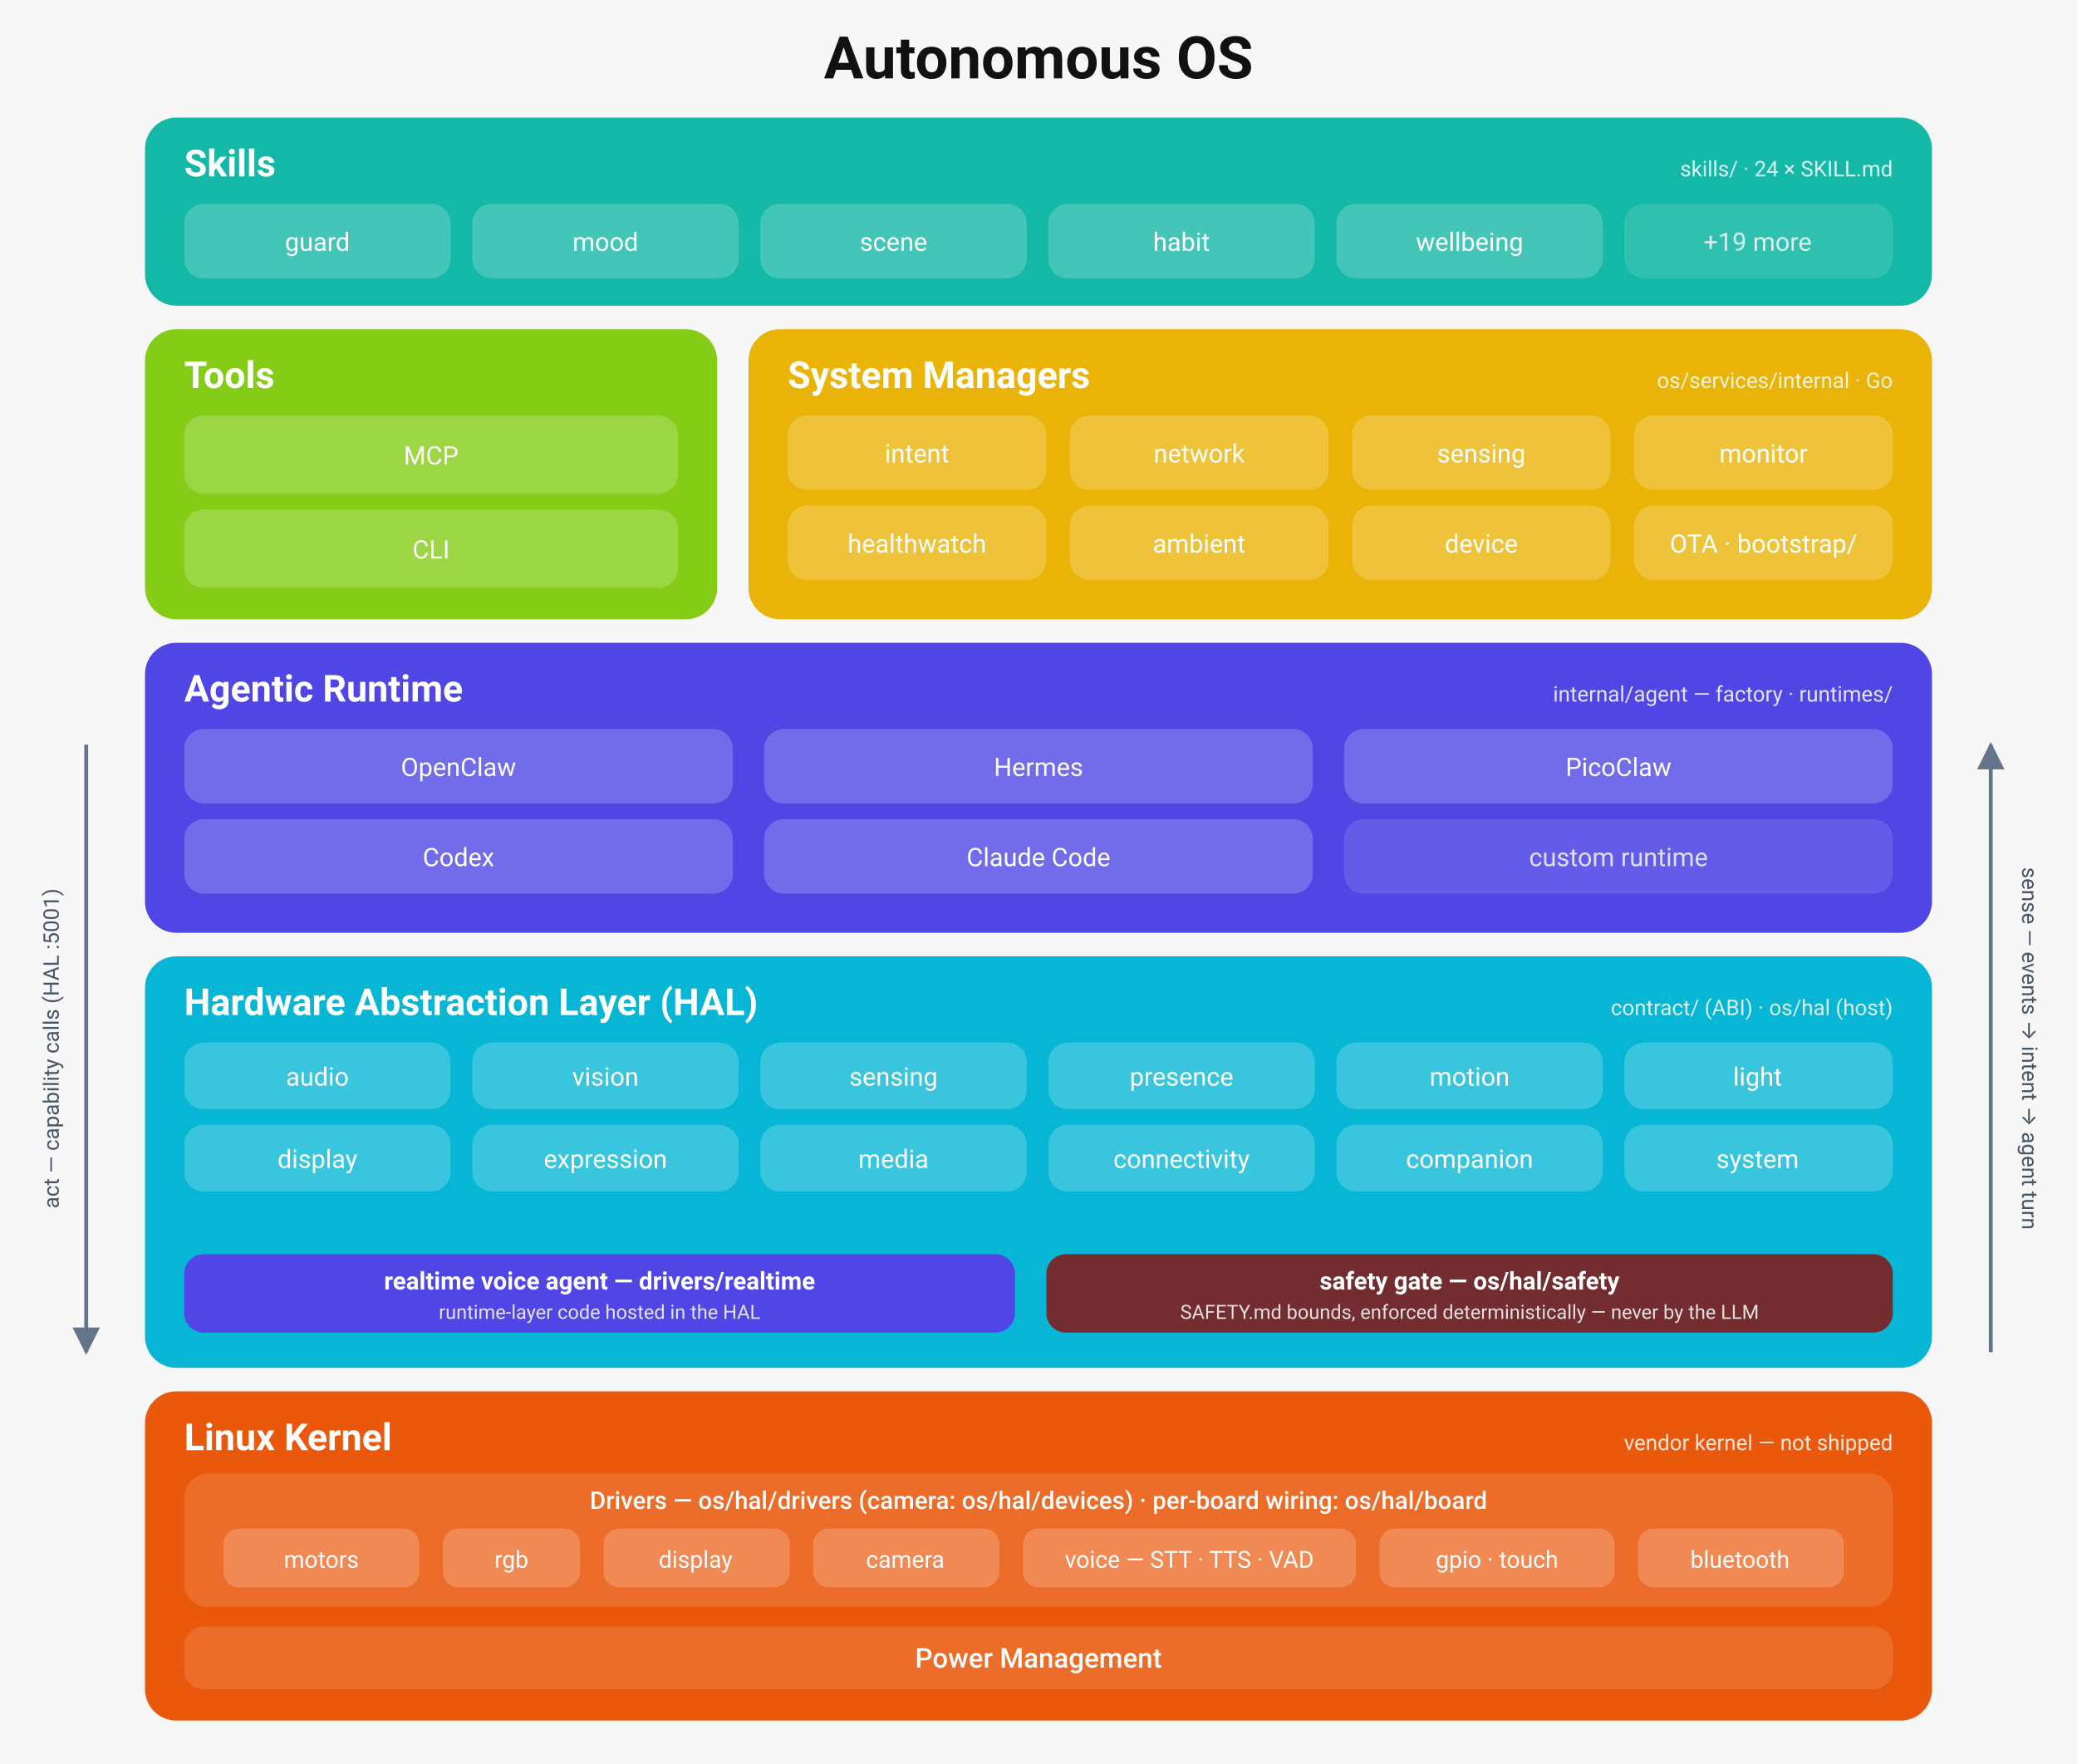
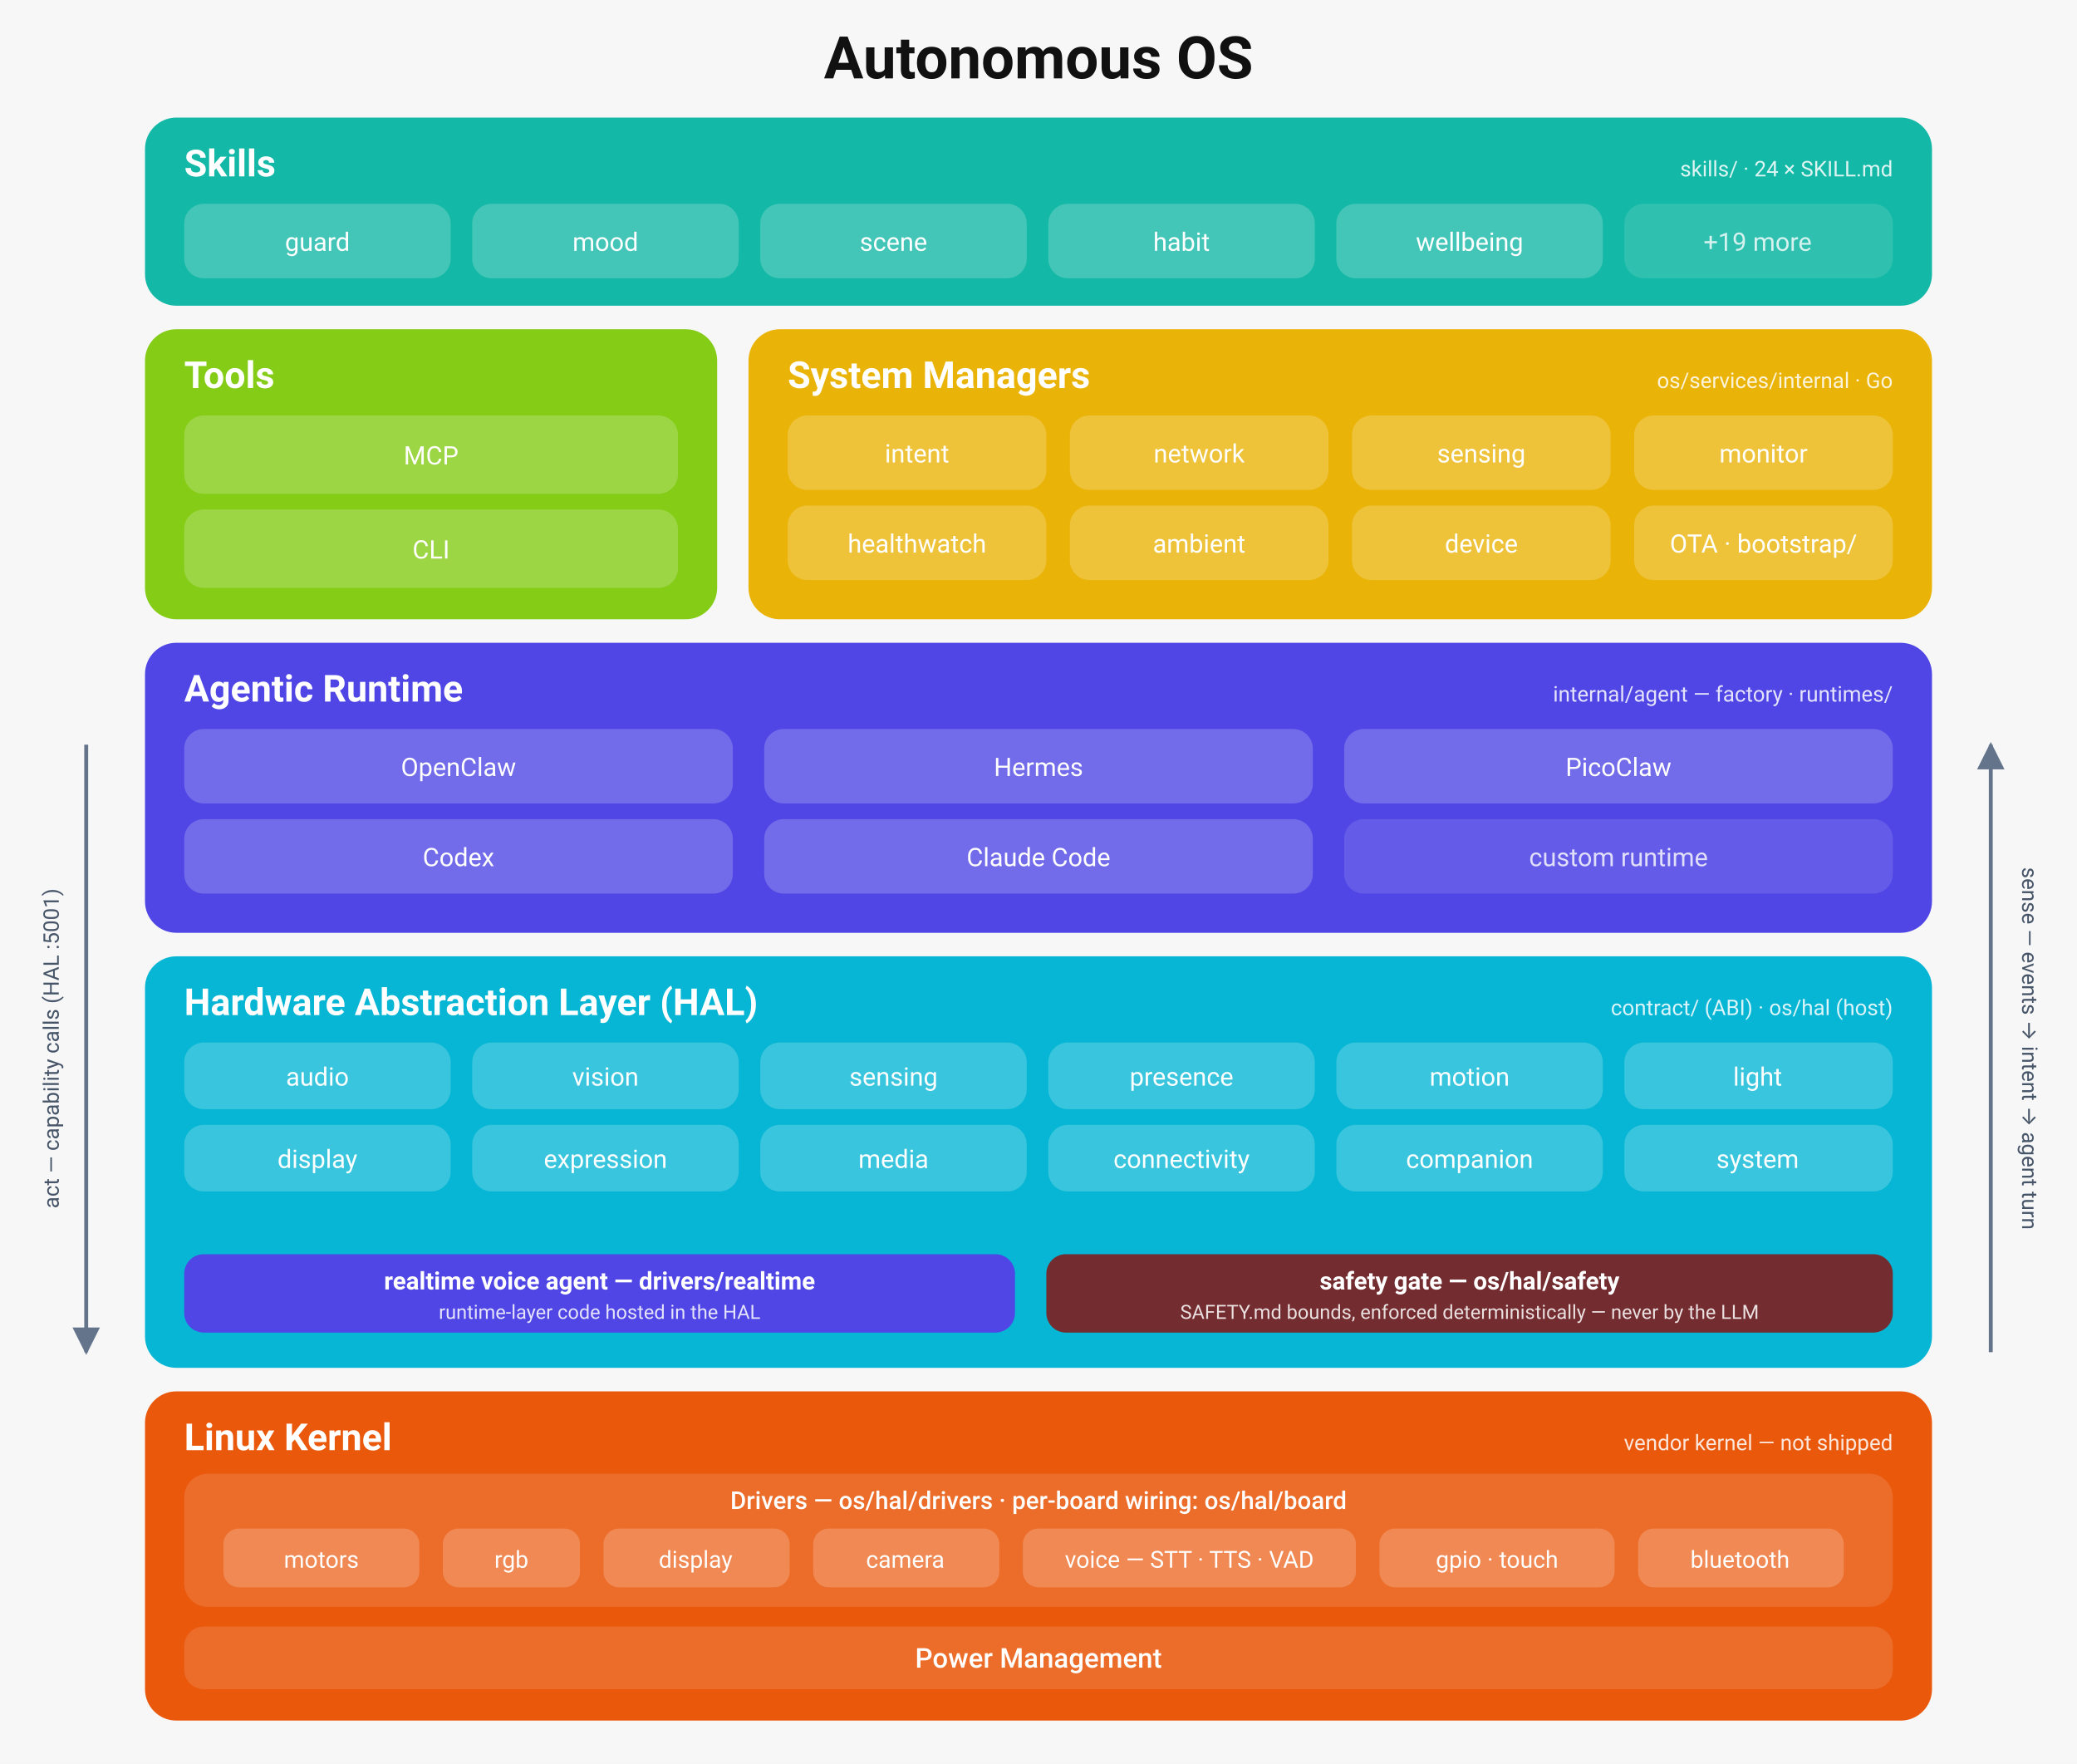
<svg xmlns="http://www.w3.org/2000/svg" width="1060" height="900" viewBox="0 0 1060 900" font-family="-apple-system, BlinkMacSystemFont, Segoe UI, Roboto, sans-serif">
  <defs>
    <marker id="arr" viewBox="0 0 10 10" refX="9" refY="5" markerWidth="7" markerHeight="7" orient="auto-start-reverse">
      <path d="M0,0 L10,5 L0,10 z" fill="#64748b" />
    </marker>
  </defs>
  <rect x="0" y="0" width="1060" height="900" fill="#f7f7f8" />
  <text x="530" y="40" text-anchor="middle" font-size="30" font-weight="700" fill="#111111">Autonomous OS</text>
  <rect x="74" y="60" width="912" height="96" rx="16" fill="#14b8a6" />
  <text x="94" y="90" text-anchor="start" font-size="19" font-weight="600" fill="#ffffff">Skills</text>
  <text x="966" y="90" text-anchor="end" font-size="11" fill="#ffffff" fill-opacity="0.85">skills/ · 24 × SKILL.md</text>
  <g fill="#ffffff" fill-opacity="0.2">
    <rect x="94" y="104" width="136" height="38" rx="10" />
    <rect x="241" y="104" width="136" height="38" rx="10" />
    <rect x="388" y="104" width="136" height="38" rx="10" />
    <rect x="535" y="104" width="136" height="38" rx="10" />
    <rect x="682" y="104" width="136" height="38" rx="10" />
  </g>
  <rect x="829" y="104" width="137" height="38" rx="10" fill="#ffffff" fill-opacity="0.12" />
  <g fill="#ffffff" font-size="13" text-anchor="middle">
    <text x="162" y="128">guard</text>
    <text x="309" y="128">mood</text>
    <text x="456" y="128">scene</text>
    <text x="603" y="128">habit</text>
    <text x="750" y="128">wellbeing</text>
  </g>
  <text x="897" y="128" text-anchor="middle" font-size="13" fill="#ffffff" fill-opacity="0.8">+19 more</text>
  <rect x="74" y="168" width="292" height="148" rx="16" fill="#84cc16" />
  <text x="94" y="198" text-anchor="start" font-size="19" font-weight="600" fill="#ffffff">Tools</text>
  <g fill="#ffffff" fill-opacity="0.2">
    <rect x="94" y="212" width="252" height="40" rx="10" />
    <rect x="94" y="260" width="252" height="40" rx="10" />
  </g>
  <g fill="#ffffff" font-size="13" text-anchor="middle">
    <text x="220" y="237">MCP</text>
    <text x="220" y="285">CLI</text>
  </g>
  <rect x="382" y="168" width="604" height="148" rx="16" fill="#eab308" />
  <text x="402" y="198" text-anchor="start" font-size="19" font-weight="600" fill="#ffffff">System Managers</text>
  <text x="966" y="198" text-anchor="end" font-size="11" fill="#ffffff" fill-opacity="0.85">os/services/internal · Go</text>
  <g fill="#ffffff" fill-opacity="0.2">
    <rect x="402" y="212" width="132" height="38" rx="10" />
    <rect x="546" y="212" width="132" height="38" rx="10" />
    <rect x="690" y="212" width="132" height="38" rx="10" />
    <rect x="834" y="212" width="132" height="38" rx="10" />
    <rect x="402" y="258" width="132" height="38" rx="10" />
    <rect x="546" y="258" width="132" height="38" rx="10" />
    <rect x="690" y="258" width="132" height="38" rx="10" />
    <rect x="834" y="258" width="132" height="38" rx="10" />
  </g>
  <g fill="#ffffff" font-size="13" text-anchor="middle">
    <text x="468" y="236">intent</text>
    <text x="612" y="236">network</text>
    <text x="756" y="236">sensing</text>
    <text x="900" y="236">monitor</text>
    <text x="468" y="282">healthwatch</text>
    <text x="612" y="282">ambient</text>
    <text x="756" y="282">device</text>
    <text x="900" y="282">OTA · bootstrap/</text>
  </g>
  <rect x="74" y="328" width="912" height="148" rx="16" fill="#4f46e5" />
  <text x="94" y="358" text-anchor="start" font-size="19" font-weight="600" fill="#ffffff">Agentic Runtime</text>
  <text x="966" y="358" text-anchor="end" font-size="11" fill="#ffffff" fill-opacity="0.85">internal/agent — factory · runtimes/</text>
  <g fill="#ffffff" fill-opacity="0.2">
    <rect x="94" y="372" width="280" height="38" rx="10" />
    <rect x="390" y="372" width="280" height="38" rx="10" />
    <rect x="686" y="372" width="280" height="38" rx="10" />
    <rect x="94" y="418" width="280" height="38" rx="10" />
    <rect x="390" y="418" width="280" height="38" rx="10" />
  </g>
  <rect x="686" y="418" width="280" height="38" rx="10" fill="#ffffff" fill-opacity="0.12" />
  <g fill="#ffffff" font-size="13" text-anchor="middle">
    <text x="234" y="396">OpenClaw</text>
    <text x="530" y="396">Hermes</text>
    <text x="826" y="396">PicoClaw</text>
    <text x="234" y="442">Codex</text>
    <text x="530" y="442">Claude Code</text>
  </g>
  <text x="826" y="442" text-anchor="middle" font-size="13" fill="#ffffff" fill-opacity="0.8">custom runtime</text>
  <rect x="74" y="488" width="912" height="210" rx="16" fill="#06b6d4" />
  <text x="94" y="518" text-anchor="start" font-size="19" font-weight="600" fill="#ffffff">Hardware Abstraction Layer (HAL)</text>
  <text x="966" y="518" text-anchor="end" font-size="11" fill="#ffffff" fill-opacity="0.85">contract/ (ABI) · os/hal (host)</text>
  <g fill="#ffffff" fill-opacity="0.2">
    <rect x="94" y="532" width="136" height="34" rx="10" />
    <rect x="241" y="532" width="136" height="34" rx="10" />
    <rect x="388" y="532" width="136" height="34" rx="10" />
    <rect x="535" y="532" width="136" height="34" rx="10" />
    <rect x="682" y="532" width="136" height="34" rx="10" />
    <rect x="829" y="532" width="137" height="34" rx="10" />
    <rect x="94" y="574" width="136" height="34" rx="10" />
    <rect x="241" y="574" width="136" height="34" rx="10" />
    <rect x="388" y="574" width="136" height="34" rx="10" />
    <rect x="535" y="574" width="136" height="34" rx="10" />
    <rect x="682" y="574" width="136" height="34" rx="10" />
    <rect x="829" y="574" width="137" height="34" rx="10" />
  </g>
  <g fill="#ffffff" font-size="13" text-anchor="middle">
    <text x="162" y="554">audio</text>
    <text x="309" y="554">vision</text>
    <text x="456" y="554">sensing</text>
    <text x="603" y="554">presence</text>
    <text x="750" y="554">motion</text>
    <text x="897" y="554">light</text>
    <text x="162" y="596">display</text>
    <text x="309" y="596">expression</text>
    <text x="456" y="596">media</text>
    <text x="603" y="596">connectivity</text>
    <text x="750" y="596">companion</text>
    <text x="897" y="596">system</text>
  </g>
  <rect x="94" y="640" width="424" height="40" rx="10" fill="#4f46e5" />
  <text x="306" y="658" text-anchor="middle" font-size="12.5" font-weight="600" fill="#ffffff">realtime voice agent — drivers/realtime</text>
  <text x="306" y="673" text-anchor="middle" font-size="10" fill="#ffffff" fill-opacity="0.85">runtime-layer code hosted in the HAL</text>
  <rect x="534" y="640" width="432" height="40" rx="10" fill="#7f1d1d" fill-opacity="0.9" />
  <text x="750" y="658" text-anchor="middle" font-size="12.5" font-weight="600" fill="#ffffff">safety gate — os/hal/safety</text>
  <text x="750" y="673" text-anchor="middle" font-size="10" fill="#ffffff" fill-opacity="0.85">SAFETY.md bounds, enforced deterministically — never by the LLM</text>
  <rect x="74" y="710" width="912" height="168" rx="16" fill="#ea580c" />
  <text x="94" y="740" text-anchor="start" font-size="19" font-weight="600" fill="#ffffff">Linux Kernel</text>
  <text x="966" y="740" text-anchor="end" font-size="11" fill="#ffffff" fill-opacity="0.85">vendor kernel — not shipped</text>
  <rect x="94" y="752" width="872" height="68" rx="12" fill="#ffffff" fill-opacity="0.12" />
-   <text x="530" y="770" text-anchor="middle" font-size="12.5" font-weight="500" fill="#ffffff">Drivers — os/hal/drivers (camera: os/hal/devices) · per-board wiring: os/hal/board</text>
+   <text x="530" y="770" text-anchor="middle" font-size="12.5" font-weight="500" fill="#ffffff">Drivers — os/hal/drivers · per-board wiring: os/hal/board</text>
  <g fill="#ffffff" fill-opacity="0.2">
    <rect x="114" y="780" width="100" height="30" rx="8" />
    <rect x="226" y="780" width="70" height="30" rx="8" />
    <rect x="308" y="780" width="95" height="30" rx="8" />
    <rect x="415" y="780" width="95" height="30" rx="8" />
    <rect x="522" y="780" width="170" height="30" rx="8" />
    <rect x="704" y="780" width="120" height="30" rx="8" />
    <rect x="836" y="780" width="105" height="30" rx="8" />
  </g>
  <g fill="#ffffff" font-size="12" text-anchor="middle">
    <text x="164" y="800">motors</text>
    <text x="261" y="800">rgb</text>
    <text x="355" y="800">display</text>
    <text x="462" y="800">camera</text>
    <text x="607" y="800">voice — STT · TTS · VAD</text>
    <text x="764" y="800">gpio · touch</text>
    <text x="888" y="800">bluetooth</text>
  </g>
  <rect x="94" y="830" width="872" height="32" rx="10" fill="#ffffff" fill-opacity="0.12" />
  <text x="530" y="851" text-anchor="middle" font-size="14" font-weight="500" fill="#ffffff">Power Management</text>
  <line x1="44" y1="380" x2="44" y2="690" stroke="#64748b" stroke-width="2" marker-end="url(#arr)" />
  <text x="30" y="535" text-anchor="middle" font-size="11" fill="#475569" transform="rotate(-90 30 535)">act — capability calls (HAL :5001)</text>
  <line x1="1016" y1="690" x2="1016" y2="380" stroke="#64748b" stroke-width="2" marker-end="url(#arr)" />
  <text x="1032" y="535" text-anchor="middle" font-size="11" fill="#475569" transform="rotate(90 1032 535)">sense — events → intent → agent turn</text>
</svg>
